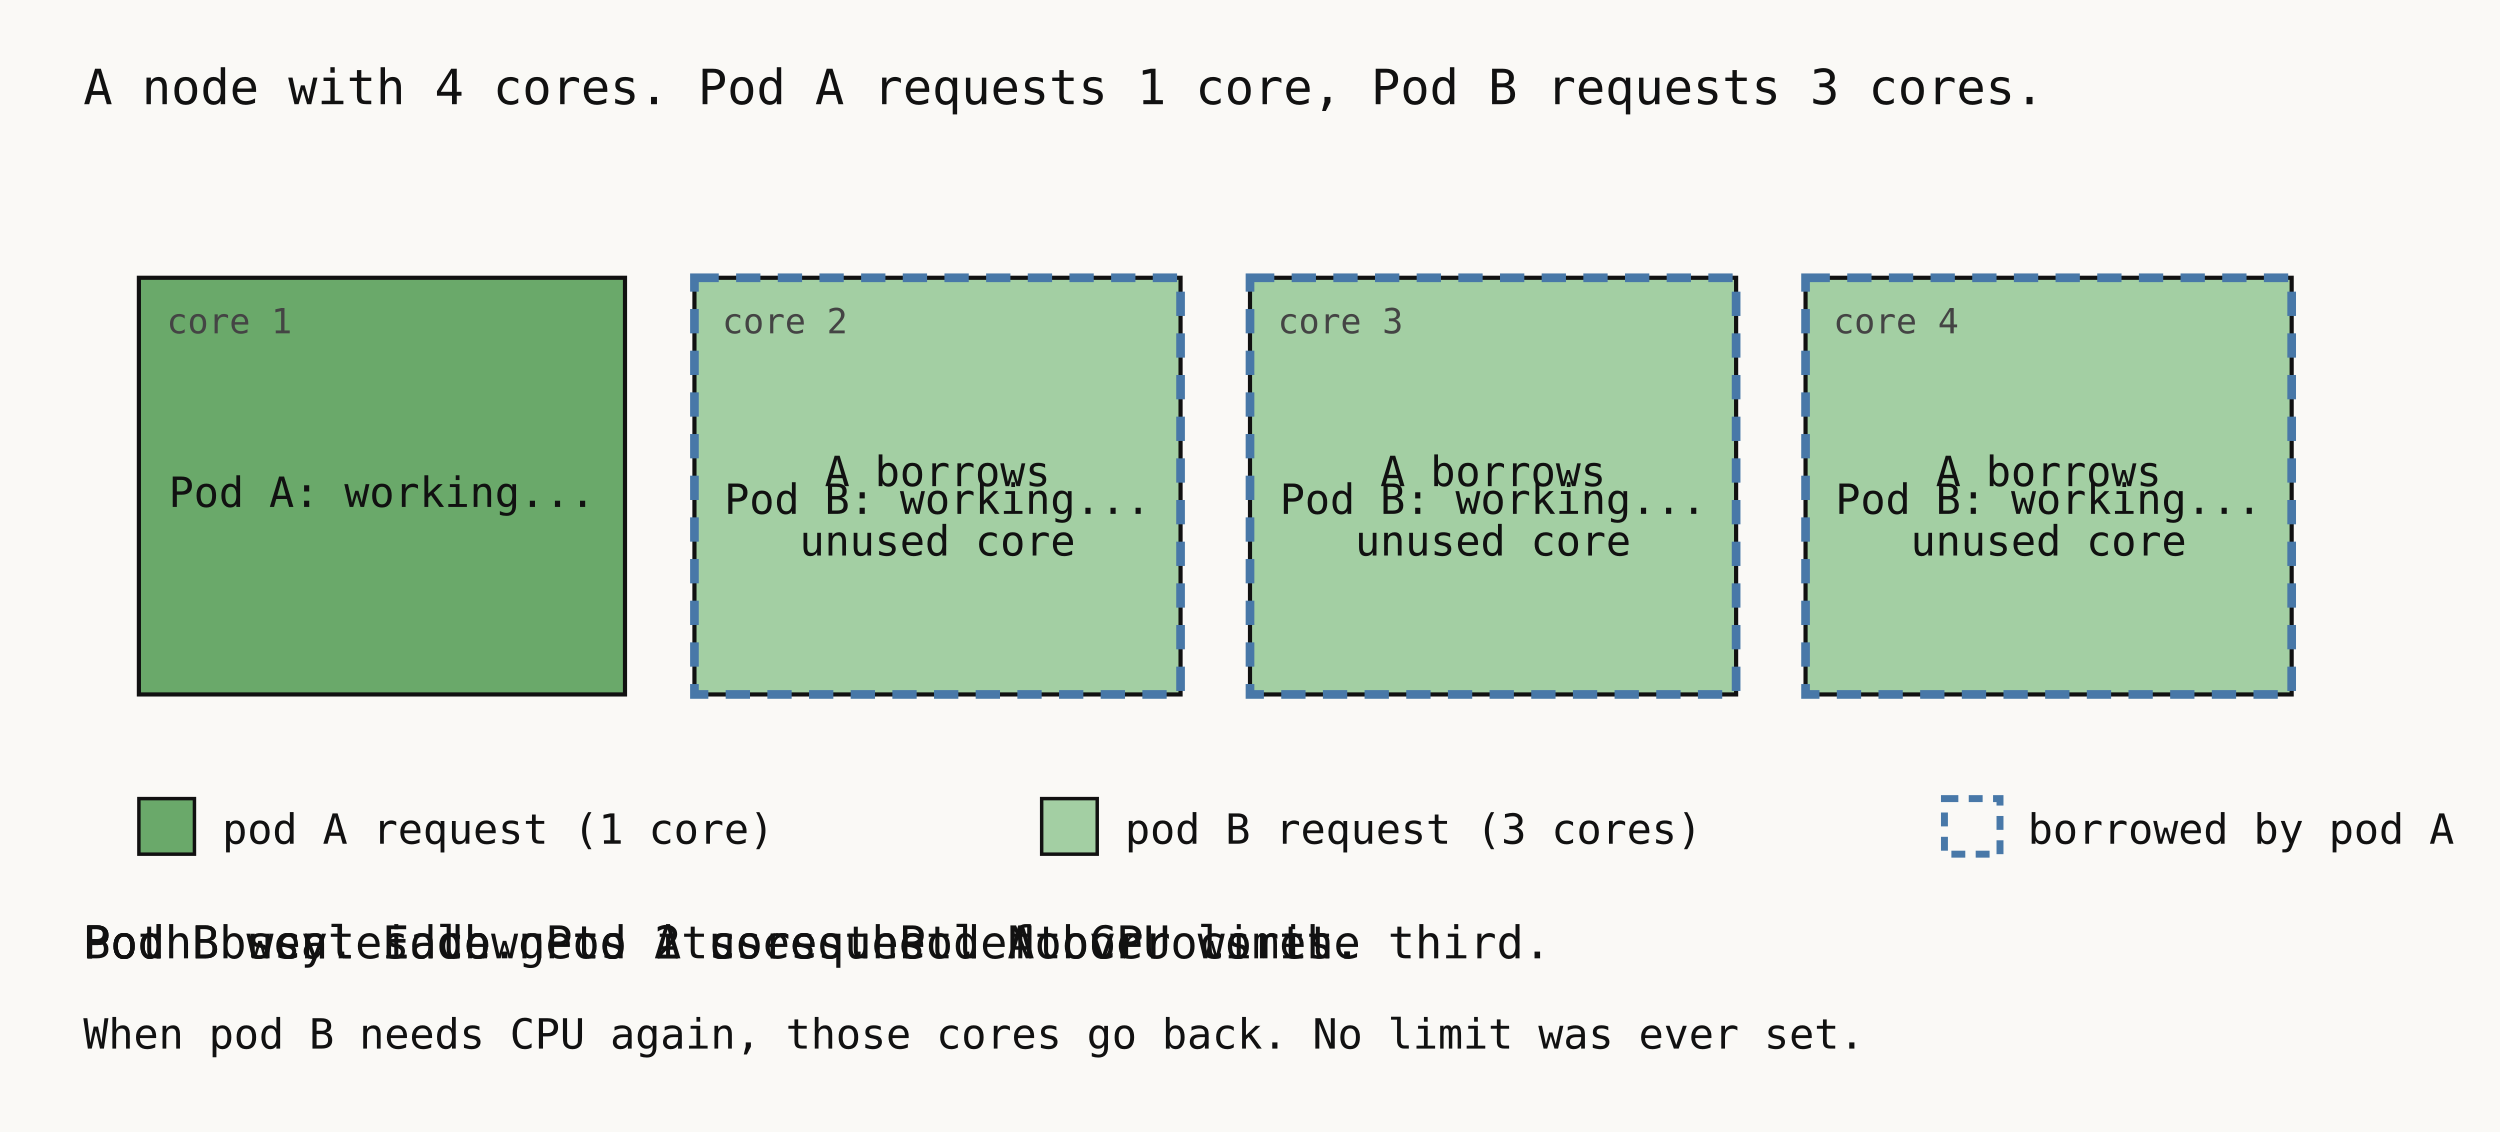
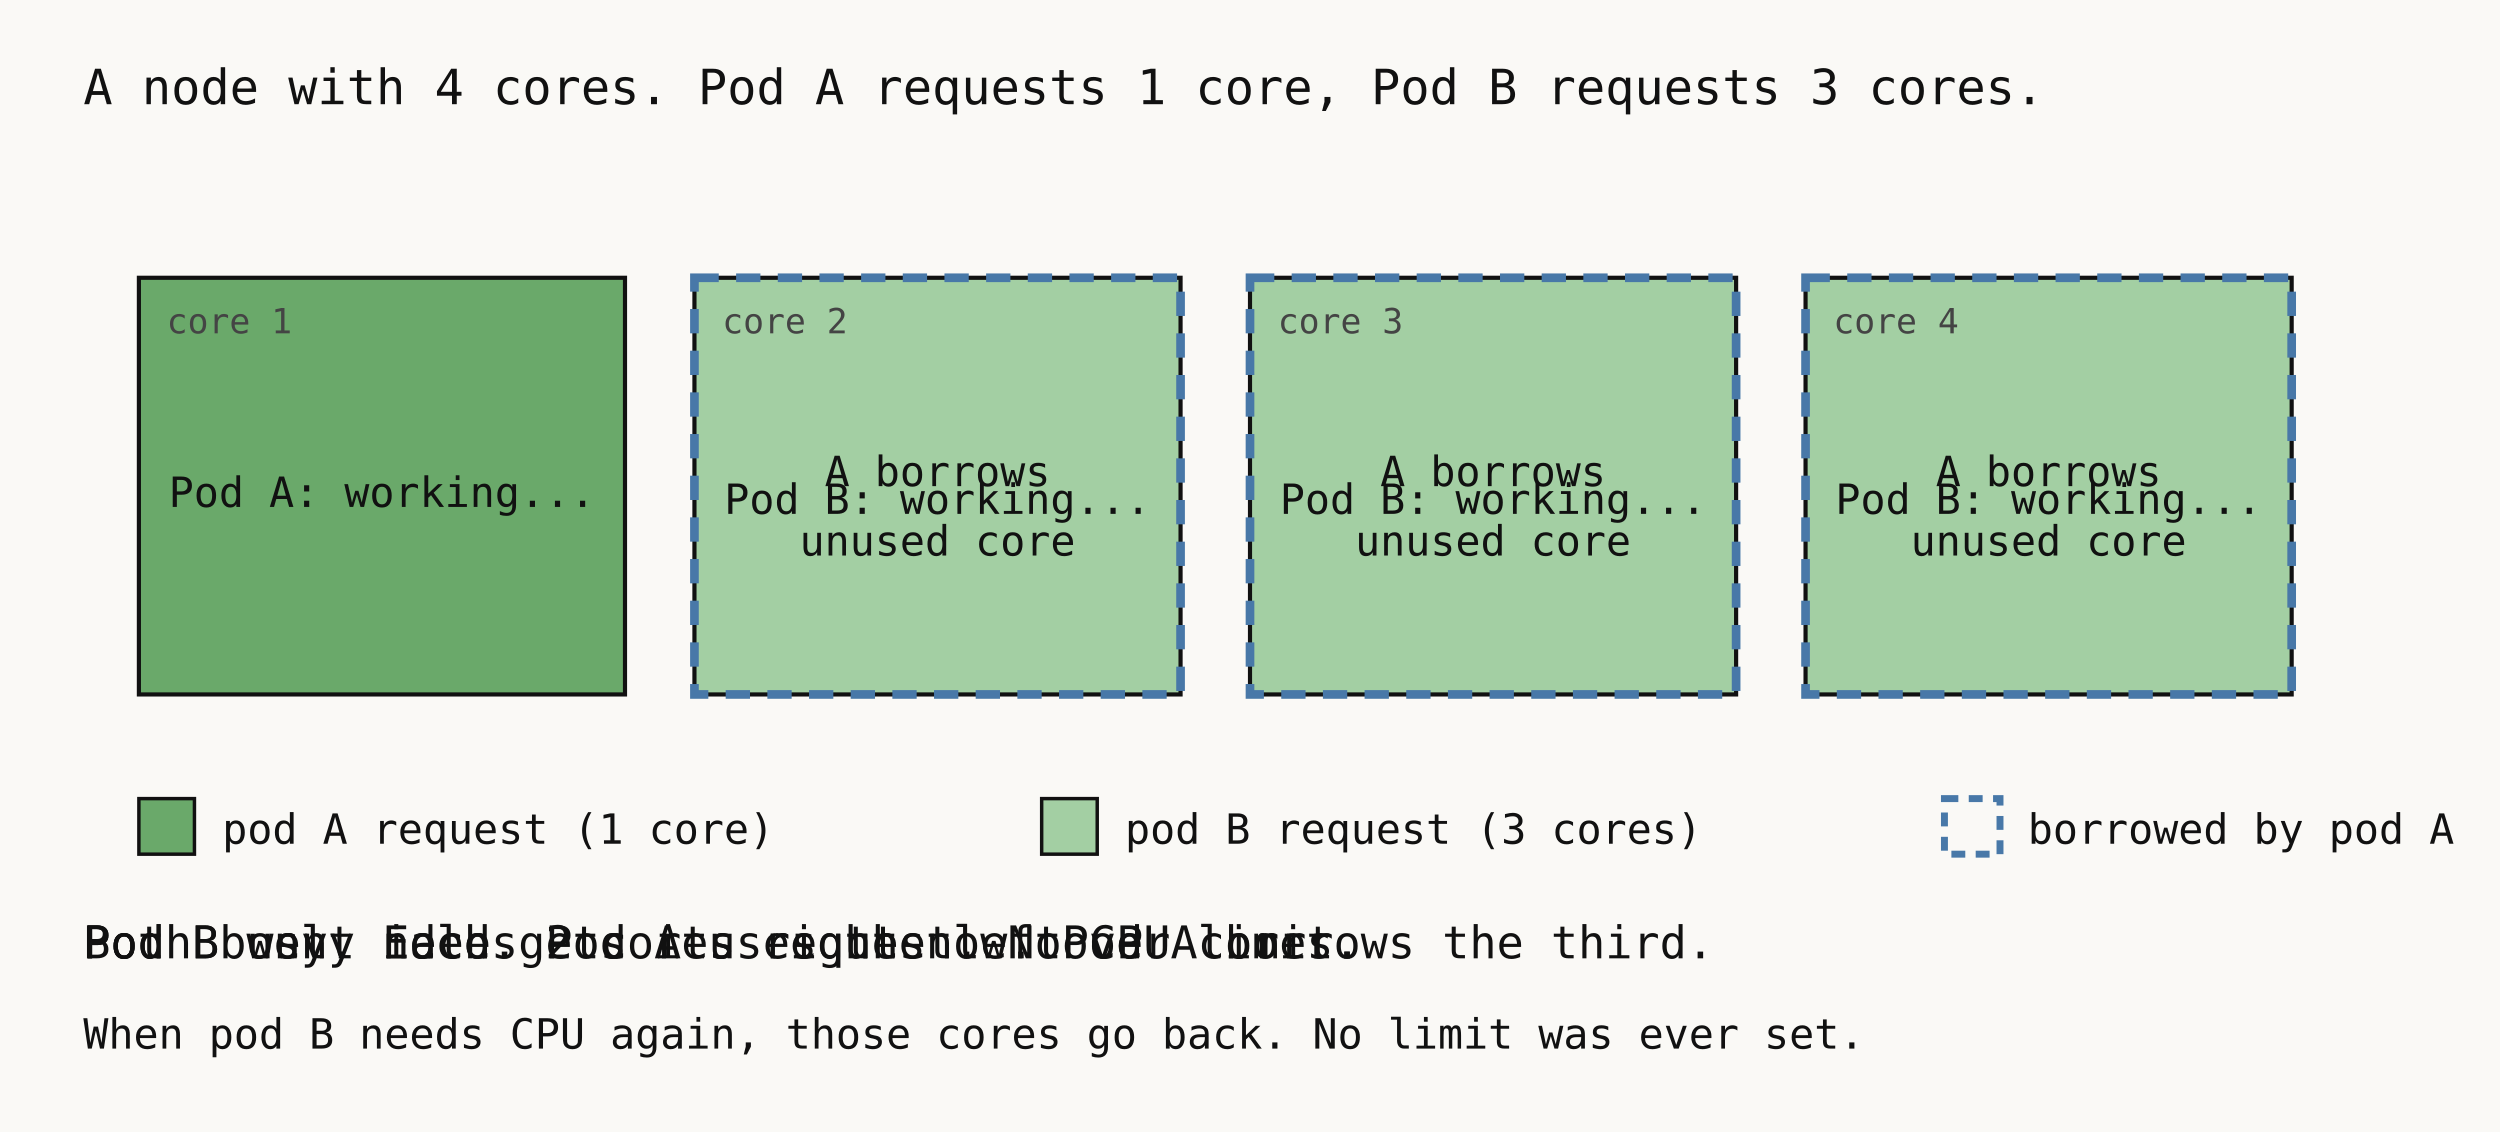
<svg xmlns="http://www.w3.org/2000/svg" width="720" height="326" viewBox="0 0 720 326">
  <style>
    text { font-family: ui-monospace, SFMono-Regular, Menlo, monospace; }
    .title { font-size: 14px; fill: #111; }
    .sub { font-size: 13px; fill: #111; }
    .tiny { font-size: 12px; fill: #111; }
    .core { stroke: #111; stroke-width: 1.2; }
    .coreno { font-size: 10px; fill: #444; }
    #capBusy { animation: state1 6s linear infinite; }
    #capPartial { animation: state2 6s linear infinite; }
    #capIdle { animation: state3 6s linear infinite; }
    #labB2 { animation: state1 6s linear infinite; }
    #labA2, #labA2b, #ov2 { animation: state2and3 6s linear infinite; }
    #labB3, #labB4 { animation: state1and2 6s linear infinite; }
    #labA3, #labA3b, #labA4, #labA4b, #ov3, #ov4 { animation: state3 6s linear infinite; }
    #c2 { animation: coreStroke2 6s linear infinite; }
    #c3, #c4 { animation: coreStroke34 6s linear infinite; }
    /* three states per loop: 0-31% all busy, 33-64% pod B down to 2
       cores (core 2 borrowed), 66-97% pod B fully idle (all borrowed) */
    @keyframes state1 {
      0%, 31% { opacity: 1; } 33%, 100% { opacity: 0; }
    }
    @keyframes state2 {
      0%, 31% { opacity: 0; } 33%, 64% { opacity: 1; } 66%, 100% { opacity: 0; }
    }
    @keyframes state3 {
      0%, 64% { opacity: 0; } 66%, 97% { opacity: 1; } 100% { opacity: 0; }
    }
    @keyframes state2and3 {
      0%, 31% { opacity: 0; } 33%, 97% { opacity: 1; } 100% { opacity: 0; }
    }
    @keyframes state1and2 {
      0%, 64% { opacity: 1; } 66%, 100% { opacity: 0; }
    }
    @keyframes coreStroke2 {
      0%, 31% { stroke-opacity: 1; } 33%, 100% { stroke-opacity: 0; }
    }
    @keyframes coreStroke34 {
      0%, 64% { stroke-opacity: 1; } 66%, 100% { stroke-opacity: 0; }
    }
  </style>
  <rect width="720" height="326" fill="#faf9f6" />
  <text class="title" x="24" y="30">A node with 4 cores. Pod A requests 1 core, Pod B requests 3 cores.</text>
  <rect class="core" x="40" y="80" width="140" height="120" fill="#6aa96a" />
  <text class="coreno" x="48" y="96">core 1</text>
  <text class="tiny" x="110" y="146" text-anchor="middle">Pod A: working...</text>
  <rect id="c2" class="core" fill="#a3cfa3" x="200" y="80" width="140" height="120" />
  <rect id="ov2" x="200" y="80" width="140" height="120" fill="none" stroke="#4878a8" stroke-width="2.5" stroke-dasharray="7,5" />
  <text class="coreno" x="208" y="96">core 2</text>
  <text id="labB2" class="tiny" x="270" y="148" text-anchor="middle">Pod B: working...</text>
  <text id="labA2" class="tiny" x="270" y="140" text-anchor="middle">A borrows</text>
  <text id="labA2b" class="tiny" x="270" y="160" text-anchor="middle">unused core</text>
  <rect id="c3" class="core" fill="#a3cfa3" x="360" y="80" width="140" height="120" />
  <rect id="ov3" x="360" y="80" width="140" height="120" fill="none" stroke="#4878a8" stroke-width="2.5" stroke-dasharray="7,5" />
  <text class="coreno" x="368" y="96">core 3</text>
  <text id="labB3" class="tiny" x="430" y="148" text-anchor="middle">Pod B: working...</text>
  <text id="labA3" class="tiny" x="430" y="140" text-anchor="middle">A borrows</text>
  <text id="labA3b" class="tiny" x="430" y="160" text-anchor="middle">unused core</text>
  <rect id="c4" class="core" fill="#a3cfa3" x="520" y="80" width="140" height="120" />
  <rect id="ov4" x="520" y="80" width="140" height="120" fill="none" stroke="#4878a8" stroke-width="2.5" stroke-dasharray="7,5" />
  <text class="coreno" x="528" y="96">core 4</text>
  <text id="labB4" class="tiny" x="590" y="148" text-anchor="middle">Pod B: working...</text>
  <text id="labA4" class="tiny" x="590" y="140" text-anchor="middle">A borrows</text>
  <text id="labA4b" class="tiny" x="590" y="160" text-anchor="middle">unused core</text>
  <rect x="40" y="230" width="16" height="16" fill="#6aa96a" stroke="#111" />
  <text class="tiny" x="64" y="243">pod A request (1 core)</text>
  <rect x="300" y="230" width="16" height="16" fill="#a3cfa3" stroke="#111" />
  <text class="tiny" x="324" y="243">pod B request (3 cores)</text>
  <rect x="560" y="230" width="16" height="16" fill="none" stroke="#4878a8" stroke-width="2" stroke-dasharray="4,3" />
  <text class="tiny" x="584" y="243">borrowed by pod A</text>
  <text id="capBusy" class="sub" x="24" y="276">Both busy. Each gets its request. No CPU limit.</text>
-   <text id="capPartial" class="sub" x="24" y="276">Pod B scales down to 2 cores. Pod A borrows the third.</text>
+   <text id="capPartial" class="sub" x="24" y="276">Pod B only needs 2 cores right now. Pod A borrows the third.</text>
  <text id="capIdle" class="sub" x="24" y="276">Pod B went idle. Pod A uses the leftover cores.</text>
  <text class="tiny" x="24" y="302">When pod B needs CPU again, those cores go back. No limit was ever set.</text>
</svg>
